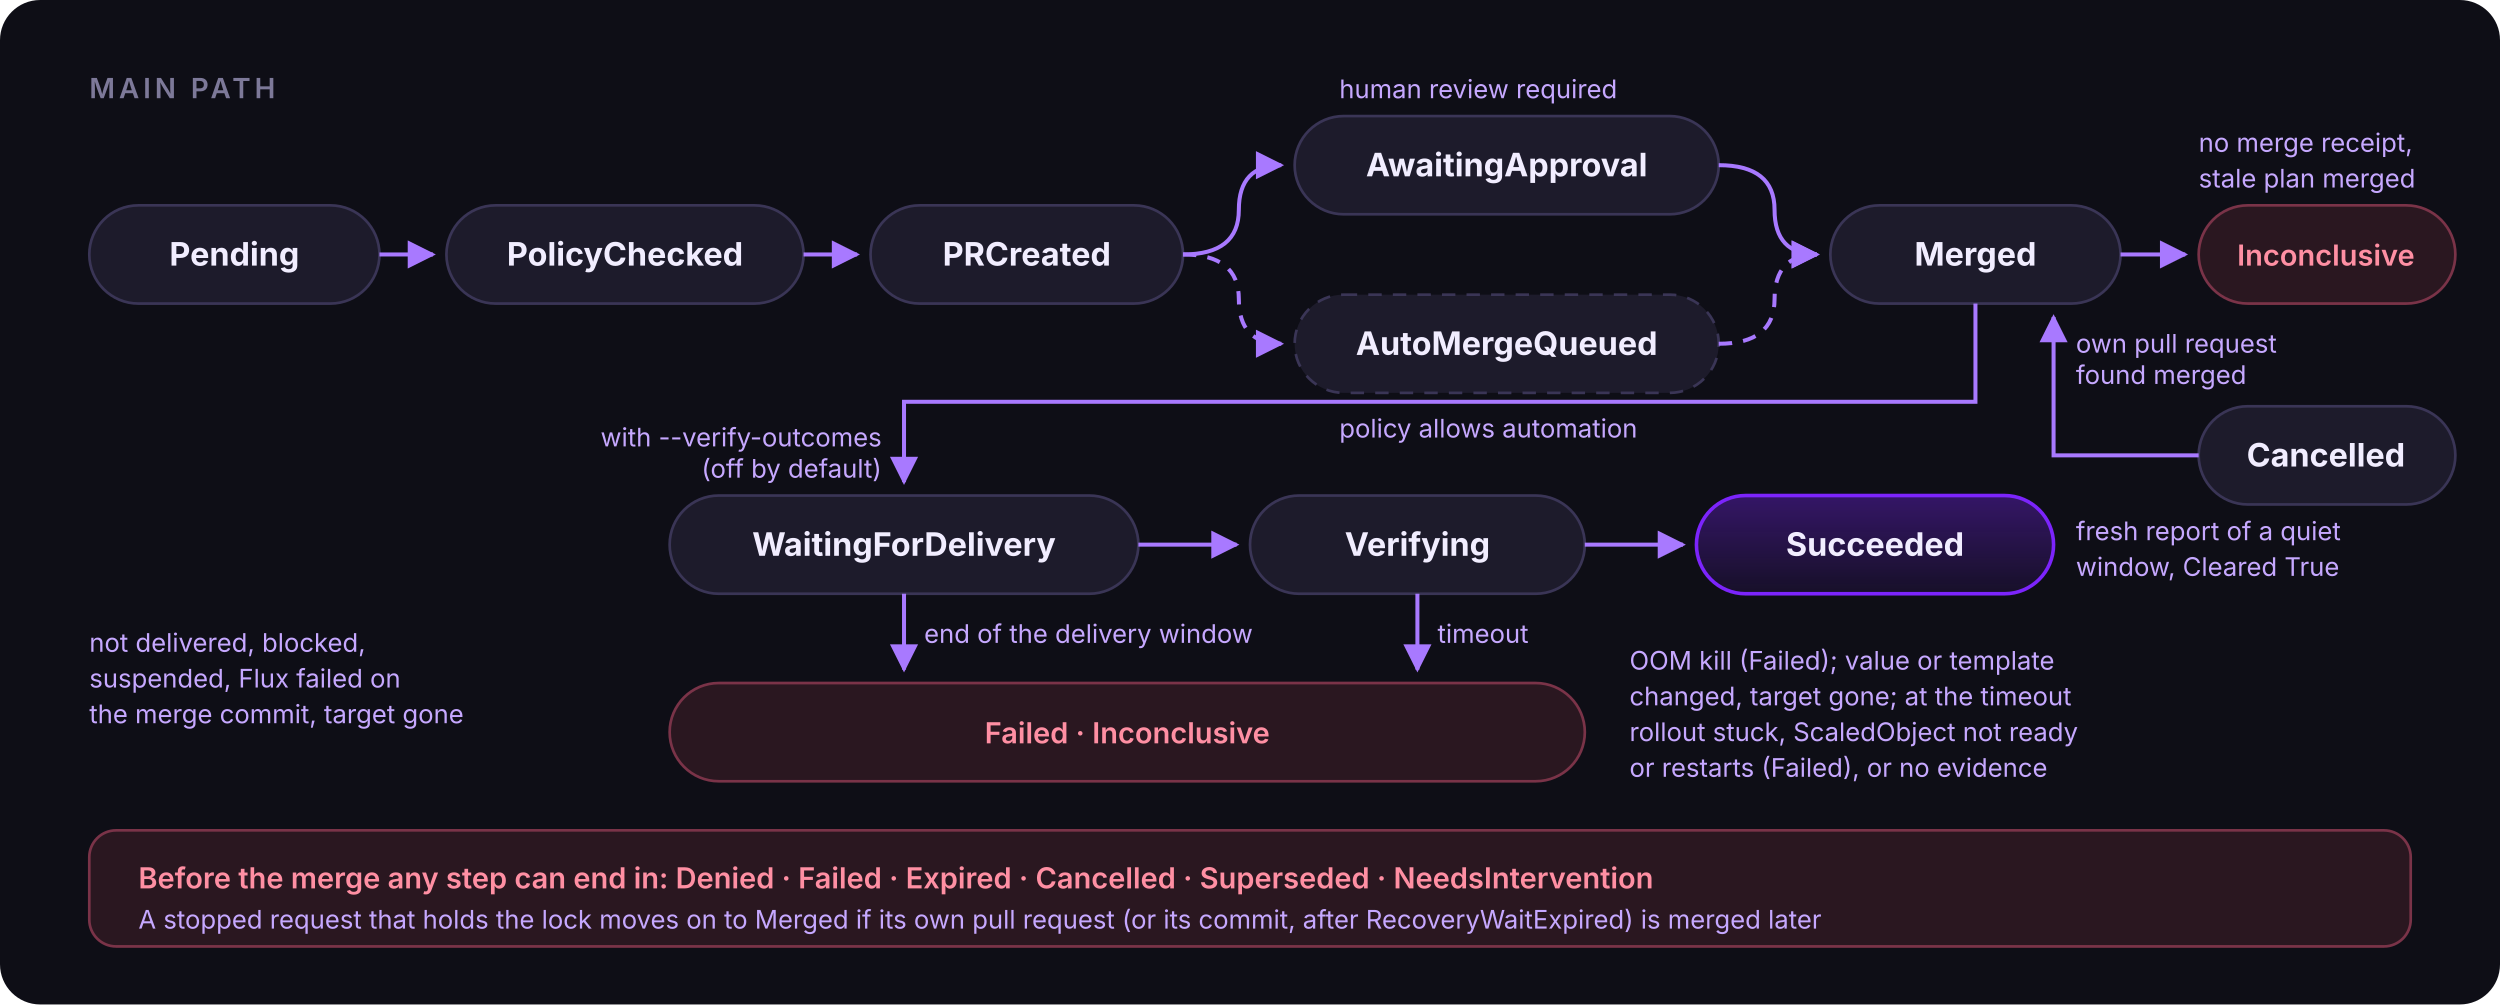
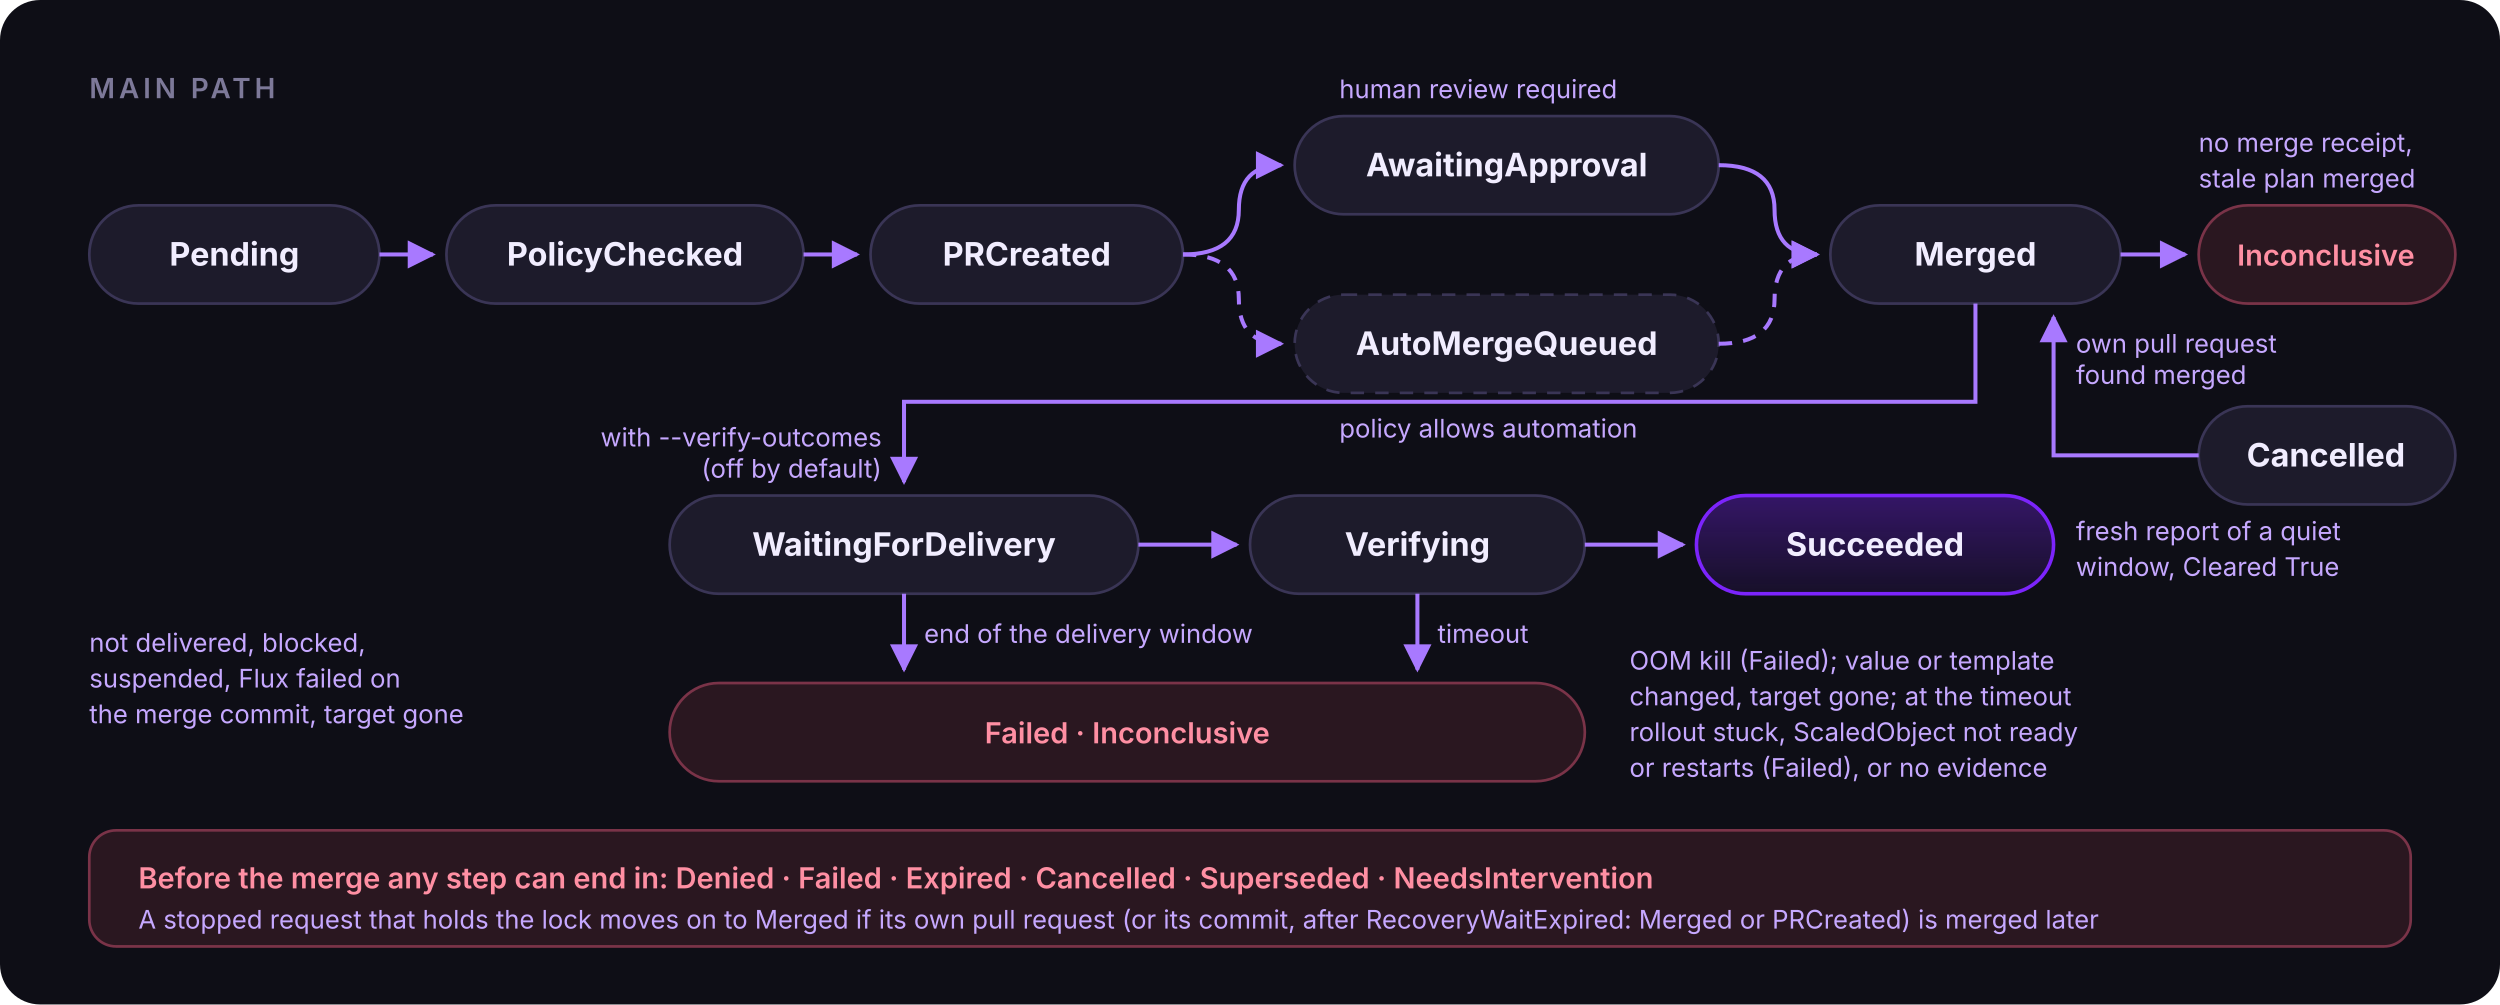
<svg xmlns="http://www.w3.org/2000/svg" viewBox="0 0 1120 450" role="img" aria-labelledby="t d" font-family="Inter, 'Segoe UI', system-ui, -apple-system, sans-serif">
  <defs>
    <marker id="a" viewBox="0 0 10 10" refX="9" refY="5" markerWidth="7" markerHeight="7" orient="auto-start-reverse">
      <path d="M0 0 10 5 0 10z" fill="#a879ff" />
    </marker>
    <linearGradient id="glow" x1="0" y1="0" x2="0" y2="1">
      <stop offset="0" stop-color="#7c24fc" stop-opacity=".35" />
      <stop offset="1" stop-color="#7c24fc" stop-opacity=".08" />
    </linearGradient>
    <style>
      .box{fill:#1d1b2b;stroke:#3a3556;stroke-width:1.2}
      .key{fill:url(#glow);stroke:#7c24fc;stroke-width:1.6}
      .ext{fill:#16222a;stroke:#2f5d63;stroke-width:1.2}
      .h{fill:#f1edff;font-size:14.5px;font-weight:650}
      .s{fill:#a9a4c4;font-size:12px}
      .f{stroke:#a879ff;stroke-width:1.8;fill:none}
      .lbl{fill:#c6a8ff;font-size:11.5px}
      .lanet{fill:#7d7999;font-size:12.5px;font-weight:600;letter-spacing:.14em}
      .bad{fill:#2a1720;stroke:#7a3348;stroke-width:1.2}
      .badt{fill:#ff8fa3;font-size:13px;font-weight:600}
      .plan{stroke-dasharray:6 5}
    </style>
  </defs>
  <rect width="1120" height="450" rx="18" fill="#0e0e16" />
  <text class="lanet" x="40" y="44">MAIN PATH</text>
  <rect class="box" x="40" y="92" width="130" height="44" rx="22" />
  <text class="h" x="105" y="119" text-anchor="middle">Pending</text>
  <rect class="box" x="200" y="92" width="160" height="44" rx="22" />
  <text class="h" x="280" y="119" text-anchor="middle">PolicyChecked</text>
  <rect class="box" x="390" y="92" width="140" height="44" rx="22" />
  <text class="h" x="460" y="119" text-anchor="middle">PRCreated</text>
  <rect class="box" x="580" y="52" width="190" height="44" rx="22" />
  <text class="h" x="675" y="79" text-anchor="middle">AwaitingApproval</text>
  <rect class="box plan" x="580" y="132" width="190" height="44" rx="22" />
  <text class="h" x="675" y="159" text-anchor="middle">AutoMergeQueued</text>
  <rect class="box" x="820" y="92" width="130" height="44" rx="22" />
  <text class="h" x="885" y="119" text-anchor="middle">Merged</text>
  <rect class="bad" x="985" y="92" width="115" height="44" rx="22" />
  <text class="badt" x="1042" y="119" text-anchor="middle">Inconclusive</text>
  <path class="f" d="M950 114H979" marker-end="url(#a)" />
  <rect class="box" x="985" y="182" width="115" height="44" rx="22" />
  <text class="h" x="1042" y="209" text-anchor="middle">Cancelled</text>
  <path class="f" d="M985 204H920V142" marker-end="url(#a)" />
  <text class="lbl" x="930" y="158">own pull request</text>
  <text class="lbl" x="930" y="172">found merged</text>
  <text class="lbl" x="985" y="68">no merge receipt,</text>
  <text class="lbl" x="985" y="84">stale plan merged</text>
  <rect class="box" x="300" y="222" width="210" height="44" rx="22" />
  <text class="h" x="405" y="249" text-anchor="middle">WaitingForDelivery</text>
  <rect class="box" x="560" y="222" width="150" height="44" rx="22" />
  <text class="h" x="635" y="249" text-anchor="middle">Verifying</text>
  <rect class="key" x="760" y="222" width="160" height="44" rx="22" />
  <text class="h" x="840" y="249" text-anchor="middle">Succeeded</text>
  <path class="f" d="M170 114H194" marker-end="url(#a)" />
  <path class="f" d="M360 114H384" marker-end="url(#a)" />
  <path class="f" d="M530 114Q555 114 555 94T574 74" marker-end="url(#a)" />
  <path class="f plan" d="M530 114Q555 114 555 134T574 154" marker-end="url(#a)" />
  <text class="lbl" x="600" y="44">human review required</text>
  <text class="lbl" x="600" y="196">policy allows automation</text>
  <path class="f" d="M770 74Q795 74 795 94T814 114" marker-end="url(#a)" />
  <path class="f plan" d="M770 154Q795 154 795 134T814 114" marker-end="url(#a)" />
  <path class="f" d="M885 136V180H405V216" marker-end="url(#a)" />
  <text class="lbl" x="395" y="200" text-anchor="end">with --verify-outcomes</text>
  <text class="lbl" x="395" y="214" text-anchor="end">(off by default)</text>
  <path class="f" d="M510 244H554" marker-end="url(#a)" />
  <path class="f" d="M710 244H754" marker-end="url(#a)" />
  <text class="lbl" x="930" y="242">fresh report of a quiet</text>
  <text class="lbl" x="930" y="258">window, Cleared True</text>
  <text class="lbl" x="414" y="288">end of the delivery window</text>
  <text class="lbl" x="644" y="288">timeout</text>
  <rect class="bad" x="300" y="306" width="410" height="44" rx="22" />
  <text class="badt" x="505" y="333" text-anchor="middle">Failed · Inconclusive</text>
  <path class="f" d="M405 266V300" marker-end="url(#a)" />
  <path class="f" d="M635 266V300" marker-end="url(#a)" />
  <text class="lbl" x="40" y="292">not delivered, blocked,</text>
  <text class="lbl" x="40" y="308">suspended, Flux failed on</text>
  <text class="lbl" x="40" y="324">the merge commit, target gone</text>
  <text class="lbl" x="730" y="300">OOM kill (Failed); value or template</text>
  <text class="lbl" x="730" y="316">changed, target gone; at the timeout</text>
  <text class="lbl" x="730" y="332">rollout stuck, ScaledObject not ready</text>
  <text class="lbl" x="730" y="348">or restarts (Failed), or no evidence</text>
  <rect class="bad" x="40" y="372" width="1040" height="52" rx="12" />
  <text class="badt" x="62" y="398">Before the merge any step can end in: Denied · Failed · Expired · Cancelled · Superseded · NeedsIntervention</text>
-   <text class="lbl" x="62" y="416">A stopped request that holds the lock moves on to Merged if its own pull request (or its commit, after RecoveryWaitExpired) is merged later</text>
+   <text class="lbl" x="62" y="416">A stopped request that holds the lock moves on to Merged if its own pull request (or its commit, after RecoveryWaitExpired: Merged or PRCreated) is merged later</text>
</svg>
